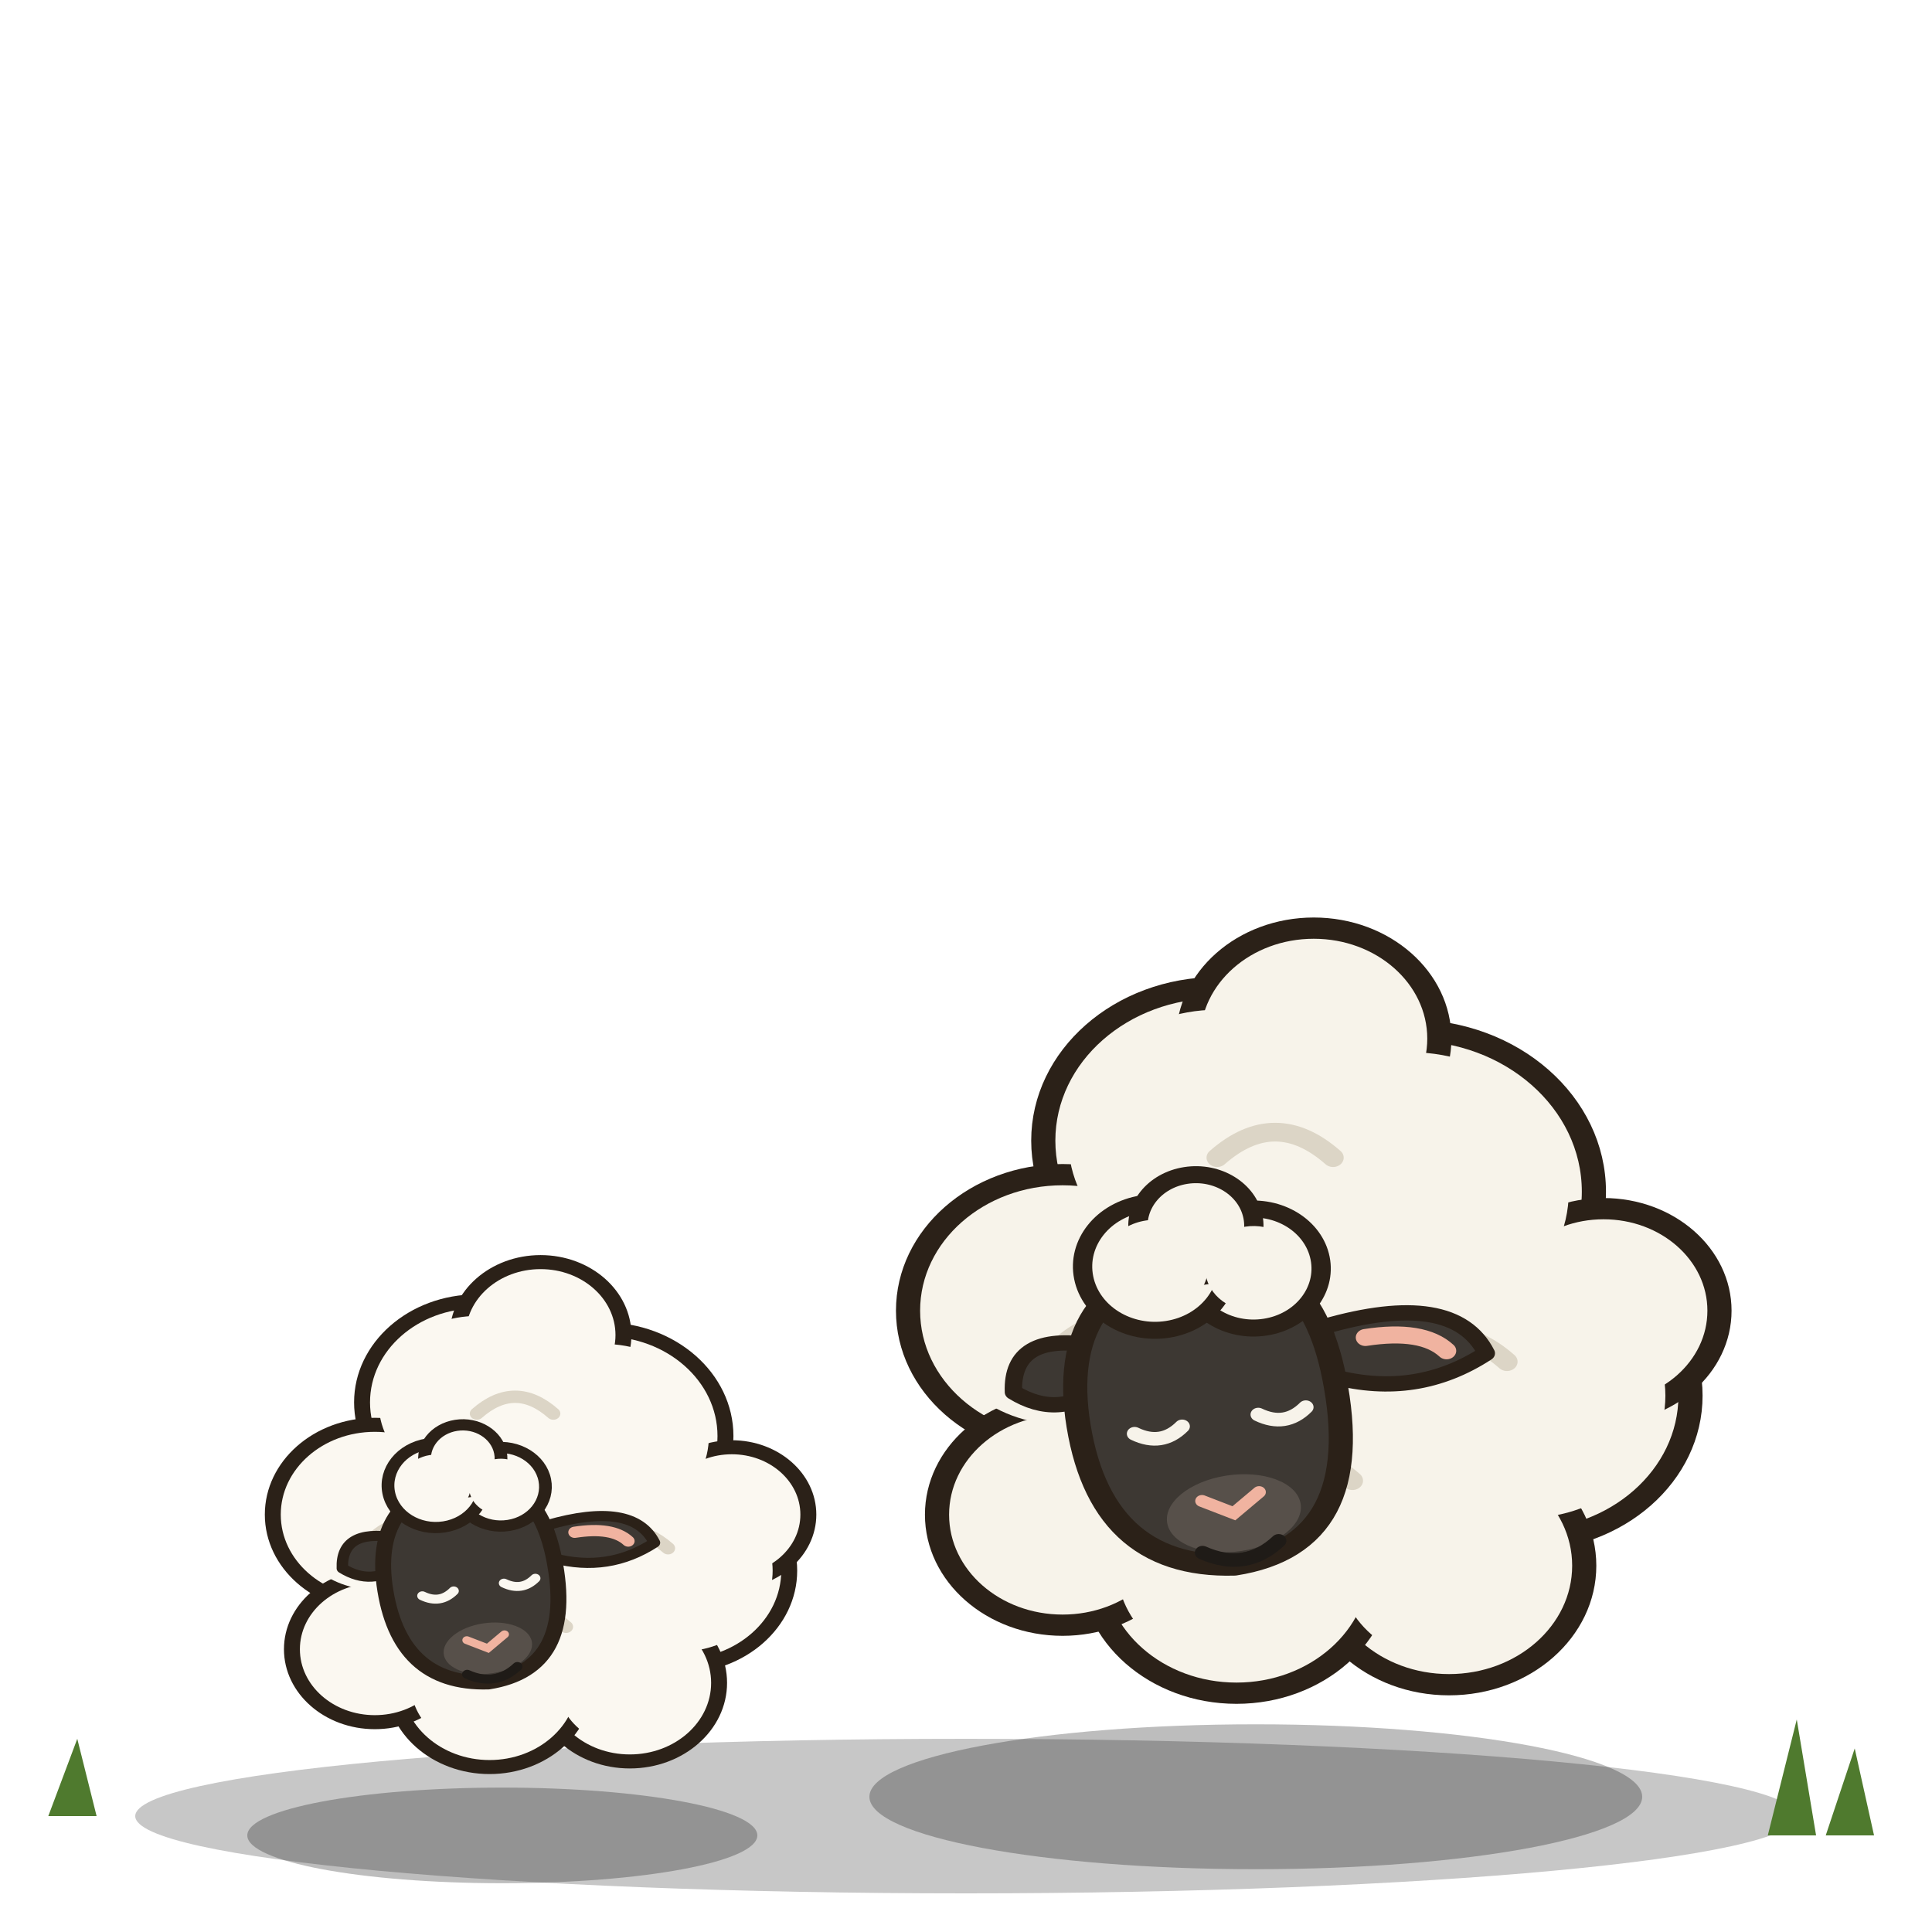
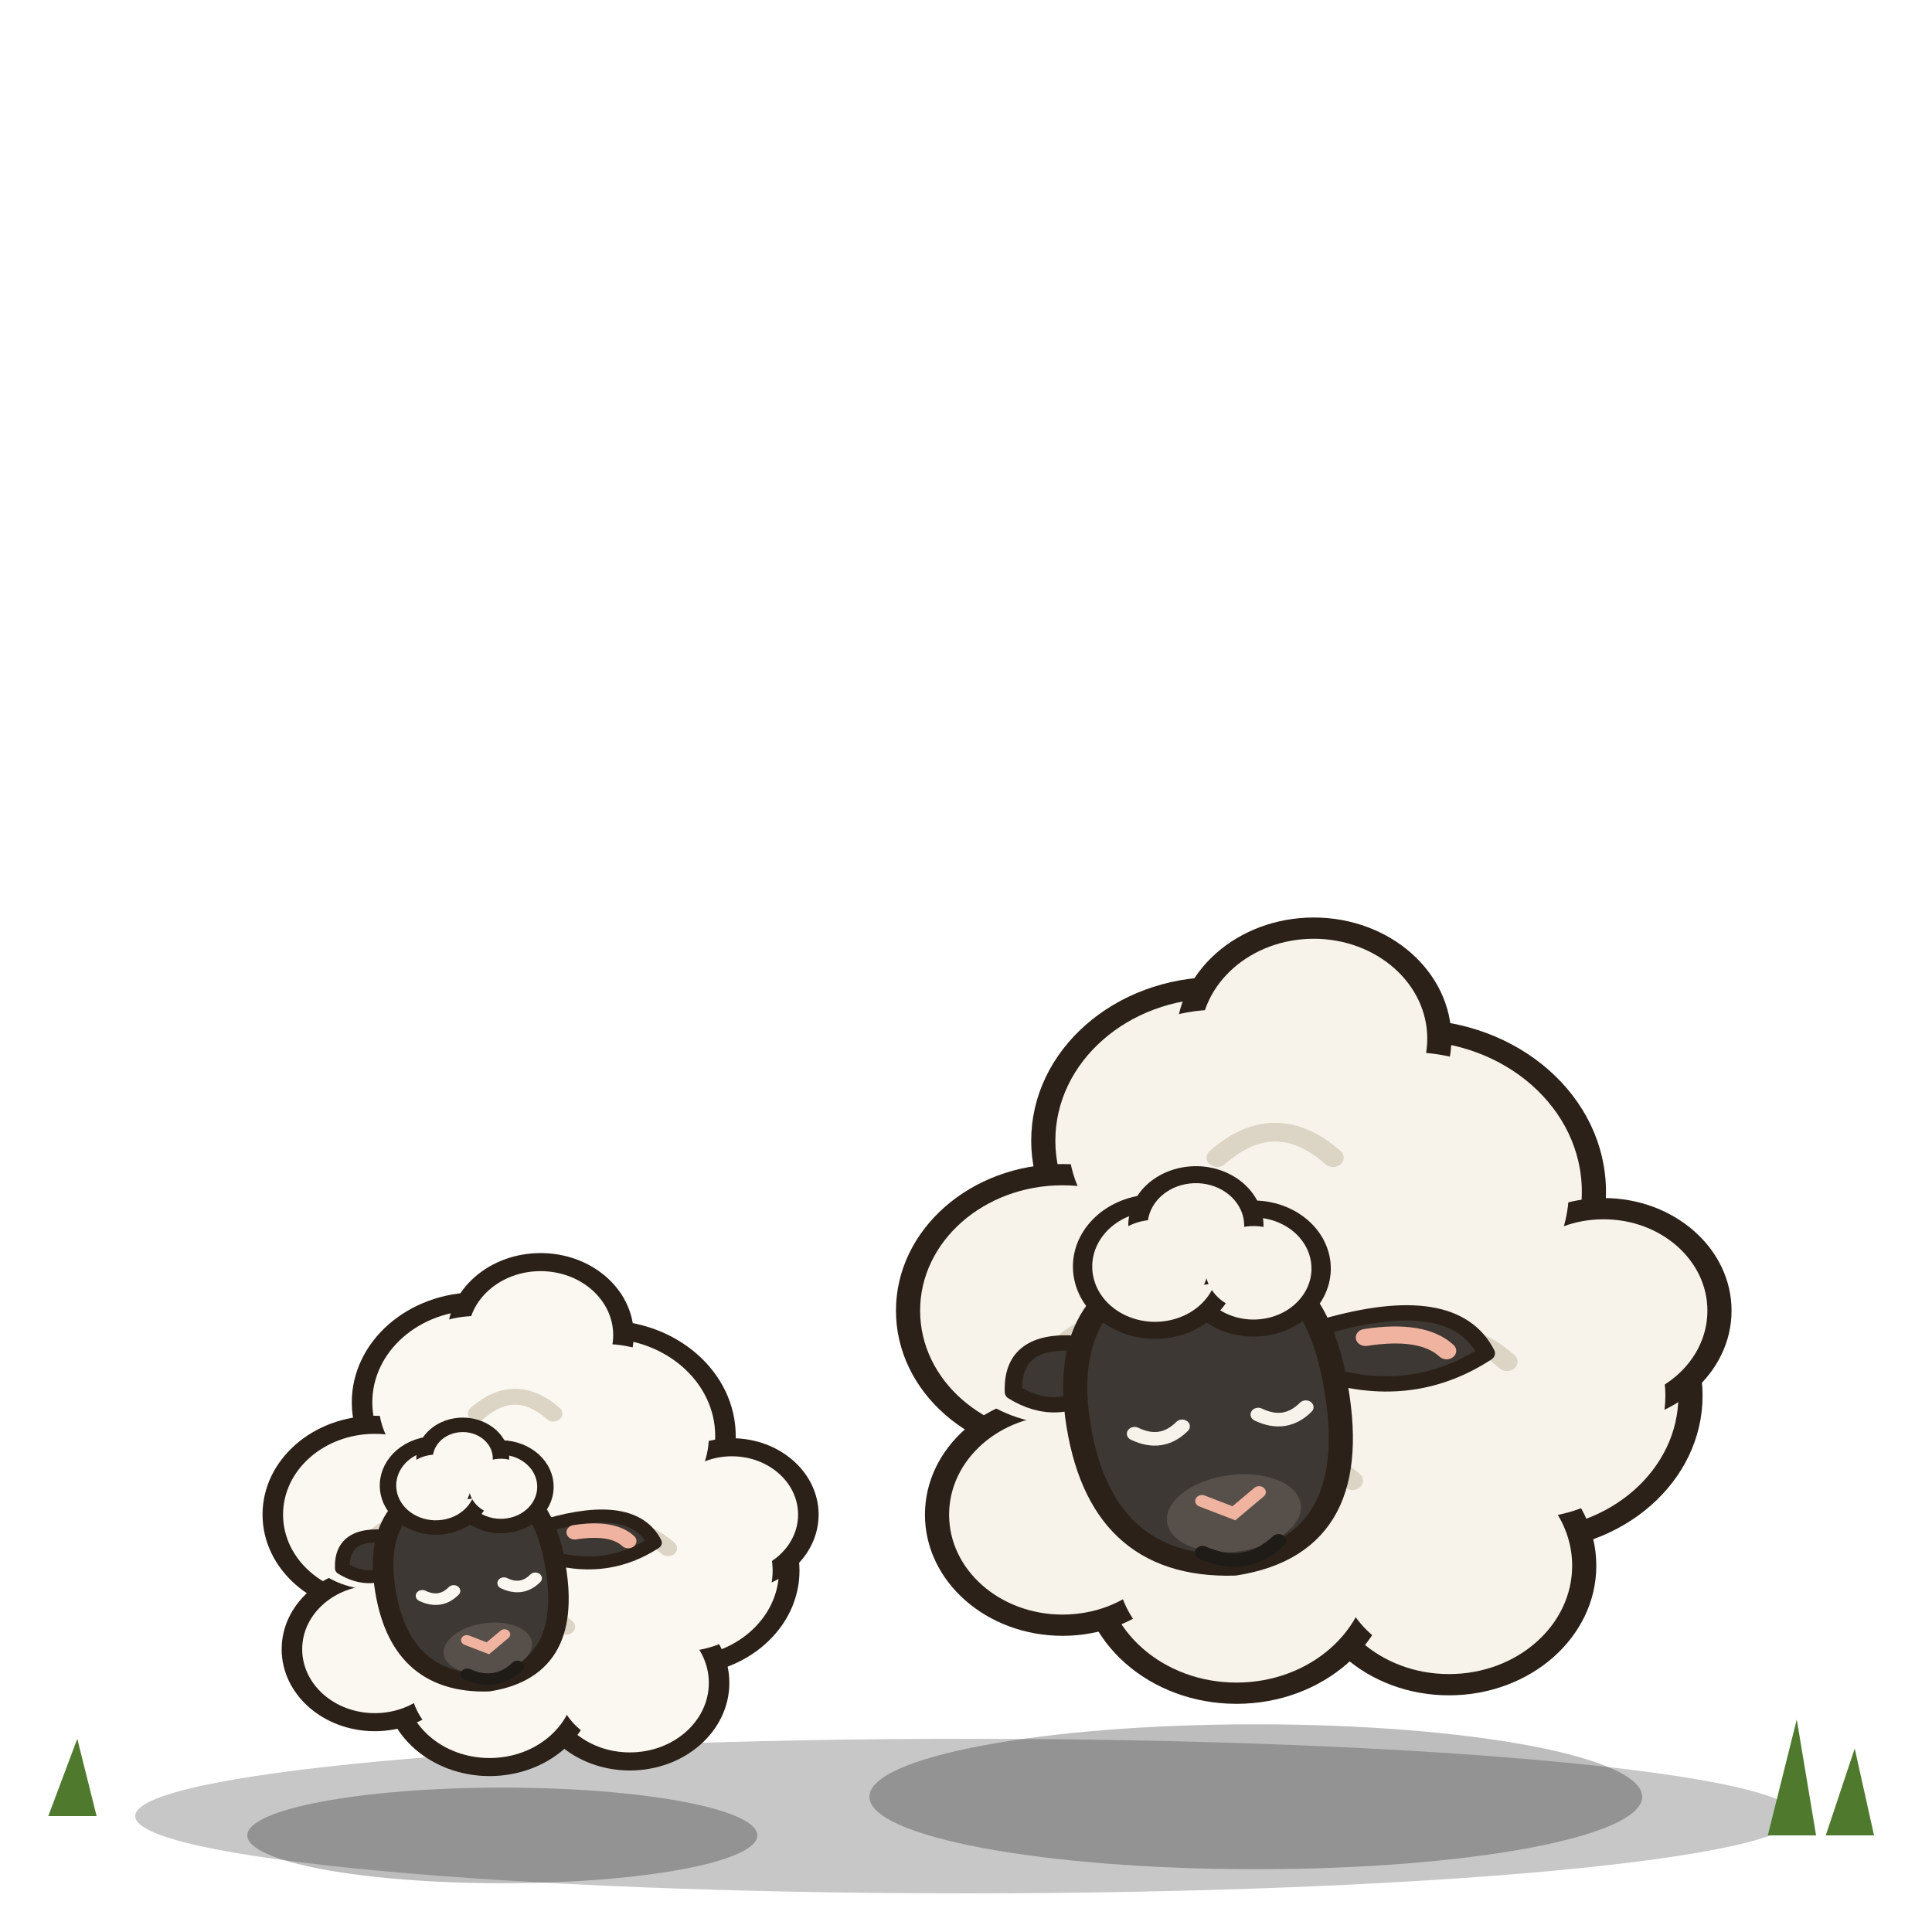
<svg xmlns="http://www.w3.org/2000/svg" width="200" height="200" viewBox="0 0 200 200">
  <defs>
-     <style>.o{stroke:#2b2118;stroke-width:2.5;stroke-linejoin:round;stroke-linecap:round}.i{stroke:#2b2118;stroke-width:1.8;stroke-linejoin:round;stroke-linecap:round}.p{transform-box:fill-box}.up{transform-origin:50% 100%;transform:translateY(16px) scaleY(.88);animation:sb 3.6s ease-in-out infinite alternate}@keyframes sb{to{transform:translateY(15px) scaleY(.91)}}.head{transform:translate(-4px,24px) rotate(10deg)}.fl1,.fl2,.hl1,.hl2{display:none}.z{animation:zz 3.6s ease-out infinite;opacity:0}.z2{animation-delay:1.8s}@keyframes zz{0%{opacity:0;transform:translate(0,0)}20%{opacity:1}100%{opacity:0;transform:translate(8px,-22px)}}.m2 .z2{animation-delay:-0.9s}.m2 .z{animation-delay:-0.9s}.m2 .up{animation-delay:-0.9s}</style>
+     <style>.o{stroke:#2b2118;stroke-width:2.5;stroke-linejoin:round;stroke-linecap:round}.i{stroke:#2b2118;stroke-width:1.8;stroke-linejoin:round;stroke-linecap:round}.p{transform-box:fill-box}.up{transform-origin:50% 100%;transform:translateY(16px) scaleY(.88);animation:sb 3.6s ease-in-out infinite alternate}@keyframes sb{to{transform:translateY(15px) scaleY(.91)}}.head{transform:translate(-4px,24px) rotate(10deg)}.fl1,.fl2,.hl1,.hl2{display:none}.z{animation:zz 3.6s ease-out infinite;opacity:0}.z2{animation-delay:1.8s}@keyframes zz{0%{opacity:0;transform:translate(0,0)}20%{opacity:1}100%{opacity:0;transform:translate(8px,-22px)}}.m2 .z2{animation-delay:-0.9s}.m2 .z{animation-delay:-0.9s}.m2 .up{animation-delay:-0.9s}/*strokefix 작게 줄인 식구(새끼)의 선을 .85배로 — 어미와 같은 결*/.m2 .o{stroke-width:3.22}.m2 .i{stroke-width:2.32}.m2 [stroke-width=".8"]{stroke-width:1.03}.m2 [stroke-width="1.4"]{stroke-width:1.80}.m2 [stroke-width="1.6"]{stroke-width:2.06}.m2 [stroke-width="2"]{stroke-width:2.58}.m2 [stroke-width="2.2"]{stroke-width:2.83}.m2 [stroke-width="2.5"]{stroke-width:3.22}</style>
  </defs>
  <g data-mirror="1" transform="translate(200,0) scale(-1,1)">
    <ellipse cx="100" cy="188" rx="86" ry="8" fill="#000" opacity=".22" />
    <g class="m1" transform="translate(70,186) scale(1) translate(-50,-186)">
      <ellipse cx="50" cy="186" rx="40" ry="7.5" fill="#000" opacity=".26" />
      <g class="p hl1">
        <path class="i" d="M18,160 h8 v26 q0,4 -4,4 q-4,0 -4,-4z" fill="#3d3833" />
      </g>
      <g class="p hl2">
        <path class="i" d="M32,162 h8 v24 q0,4 -4,4 q-4,0 -4,-4z" fill="#3d3833" />
      </g>
      <g class="up">
        <g class="p wool">
          <circle cx="22" cy="146" r="17" fill="#f7f3ea" stroke="#2b2118" stroke-width="2.5" />
          <circle cx="34" cy="122" r="19" fill="#f7f3ea" stroke="#2b2118" stroke-width="2.5" />
          <circle cx="54" cy="116" r="18" fill="#f7f3ea" stroke="#2b2118" stroke-width="2.5" />
          <circle cx="70" cy="136" r="16" fill="#f7f3ea" stroke="#2b2118" stroke-width="2.5" />
          <circle cx="30" cy="166" r="14" fill="#f7f3ea" stroke="#2b2118" stroke-width="2.5" />
          <circle cx="52" cy="166" r="15" fill="#f7f3ea" stroke="#2b2118" stroke-width="2.5" />
          <circle cx="70" cy="160" r="13" fill="#f7f3ea" stroke="#2b2118" stroke-width="2.5" />
          <circle cx="46" cy="144" r="21" fill="#f7f3ea" stroke="#2b2118" stroke-width="2.5" />
          <circle cx="14" cy="136" r="12" fill="#f7f3ea" stroke="#2b2118" stroke-width="2.5" />
          <circle cx="44" cy="104" r="13" fill="#f7f3ea" stroke="#2b2118" stroke-width="2.5" />
          <circle cx="22" cy="146" r="14.4" fill="#f7f3ea" />
          <circle cx="34" cy="122" r="16.4" fill="#f7f3ea" />
          <circle cx="54" cy="116" r="15.4" fill="#f7f3ea" />
          <circle cx="70" cy="136" r="13.4" fill="#f7f3ea" />
          <circle cx="30" cy="166" r="11.4" fill="#f7f3ea" />
          <circle cx="52" cy="166" r="12.4" fill="#f7f3ea" />
          <circle cx="70" cy="160" r="10.4" fill="#f7f3ea" />
          <circle cx="46" cy="144" r="18.4" fill="#f7f3ea" />
          <circle cx="14" cy="136" r="9.4" fill="#f7f3ea" />
          <circle cx="44" cy="104" r="10.4" fill="#f7f3ea" />
          <path d="M24,142 q6,-6 12,0 M42,118 q6,-6 12,0 M40,156 q6,-6 12,0 M60,140 q5,-5 10,0" fill="none" stroke="#dcd5c6" stroke-width="2.2" stroke-linecap="round" />
        </g>
        <g class="p head">
          <g transform="translate(0,-6)">
            <g class="p earL">
              <path class="i" d="M66,110 q-14,-2 -16,6 q8,4 16,0z" fill="#3d3833" />
              <path d="M62,112 q-6,0 -8,3" stroke="#f0b3a0" stroke-width="2" fill="none" stroke-linecap="round" />
            </g>
            <g class="p earR">
              <path class="i" d="M90,108 q8,-3 9,4 q-4,4 -9,1z" fill="#3d3833" />
            </g>
            <path class="o" d="M66,116 q0,-16 12,-16 q14,0 15,16 q1,18 -13,20 q-14,0 -14,-20z" fill="#3d3833" />
            <ellipse cx="79" cy="130" rx="7" ry="4.5" fill="#57504a" />
            <path d="M76,128 l3,2 l3,-2" fill="none" stroke="#f0b3a0" stroke-width="1.4" stroke-linecap="round" />
            <g class="p jaw">
              <path d="M75,134 q4,3 8,0" fill="none" stroke="#1f1b17" stroke-width="1.6" stroke-linecap="round" />
            </g>
            <path d="M69.5,119 q2.5,2 5,0 M82.5,119 q2.5,2 5,0" fill="none" stroke="#f7f3ea" stroke-width="1.6" stroke-linecap="round" />
            <circle cx="72" cy="102" r="7" fill="#f7f3ea" stroke="#2b2118" stroke-width="2" />
            <circle cx="82" cy="100" r="7.5" fill="#f7f3ea" stroke="#2b2118" stroke-width="2" />
            <circle cx="77" cy="96" r="6" fill="#f7f3ea" stroke="#2b2118" stroke-width="2" />
            <circle cx="72" cy="102" r="5" fill="#f7f3ea" />
            <circle cx="82" cy="100" r="5.5" fill="#f7f3ea" />
            <circle cx="77" cy="96" r="4" fill="#f7f3ea" />
          </g>
        </g>
      </g>
      <g class="p fl1">
        <path class="i" d="M54,164 h8 v22 q0,4 -4,4 q-4,0 -4,-4z" fill="#3d3833" />
      </g>
      <g class="p fl2">
        <path class="i" d="M68,164 h8 v22 q0,4 -4,4 q-4,0 -4,-4z" fill="#3d3833" />
      </g>
    </g>
    <g class="m2" transform="translate(148,190) scale(0.66) translate(-50,-186)">
      <ellipse cx="50" cy="186" rx="40" ry="7.5" fill="#000" opacity=".26" />
      <g class="p hl1">
        <path class="i" d="M18,160 h8 v26 q0,4 -4,4 q-4,0 -4,-4z" fill="#3d3833" />
      </g>
      <g class="p hl2">
        <path class="i" d="M32,162 h8 v24 q0,4 -4,4 q-4,0 -4,-4z" fill="#3d3833" />
      </g>
      <g class="up">
        <g class="p wool">
          <circle cx="22" cy="146" r="17" fill="#fbf8f1" stroke="#2b2118" stroke-width="2.5" />
          <circle cx="34" cy="122" r="19" fill="#fbf8f1" stroke="#2b2118" stroke-width="2.5" />
          <circle cx="54" cy="116" r="18" fill="#fbf8f1" stroke="#2b2118" stroke-width="2.5" />
          <circle cx="70" cy="136" r="16" fill="#fbf8f1" stroke="#2b2118" stroke-width="2.5" />
          <circle cx="30" cy="166" r="14" fill="#fbf8f1" stroke="#2b2118" stroke-width="2.5" />
          <circle cx="52" cy="166" r="15" fill="#fbf8f1" stroke="#2b2118" stroke-width="2.5" />
          <circle cx="70" cy="160" r="13" fill="#fbf8f1" stroke="#2b2118" stroke-width="2.5" />
          <circle cx="46" cy="144" r="21" fill="#fbf8f1" stroke="#2b2118" stroke-width="2.5" />
          <circle cx="14" cy="136" r="12" fill="#fbf8f1" stroke="#2b2118" stroke-width="2.5" />
          <circle cx="44" cy="104" r="13" fill="#fbf8f1" stroke="#2b2118" stroke-width="2.5" />
          <circle cx="22" cy="146" r="14.4" fill="#fbf8f1" />
          <circle cx="34" cy="122" r="16.4" fill="#fbf8f1" />
          <circle cx="54" cy="116" r="15.4" fill="#fbf8f1" />
          <circle cx="70" cy="136" r="13.4" fill="#fbf8f1" />
          <circle cx="30" cy="166" r="11.4" fill="#fbf8f1" />
          <circle cx="52" cy="166" r="12.4" fill="#fbf8f1" />
          <circle cx="70" cy="160" r="10.4" fill="#fbf8f1" />
          <circle cx="46" cy="144" r="18.4" fill="#fbf8f1" />
          <circle cx="14" cy="136" r="9.4" fill="#fbf8f1" />
          <circle cx="44" cy="104" r="10.4" fill="#fbf8f1" />
          <path d="M24,142 q6,-6 12,0 M42,118 q6,-6 12,0 M40,156 q6,-6 12,0 M60,140 q5,-5 10,0" fill="none" stroke="#dcd5c6" stroke-width="2.2" stroke-linecap="round" />
        </g>
        <g class="p head">
          <g transform="translate(0,-6)">
            <g class="p earL">
              <path class="i" d="M66,110 q-14,-2 -16,6 q8,4 16,0z" fill="#3d3833" />
              <path d="M62,112 q-6,0 -8,3" stroke="#f0b3a0" stroke-width="2" fill="none" stroke-linecap="round" />
            </g>
            <g class="p earR">
              <path class="i" d="M90,108 q8,-3 9,4 q-4,4 -9,1z" fill="#3d3833" />
            </g>
            <path class="o" d="M66,116 q0,-16 12,-16 q14,0 15,16 q1,18 -13,20 q-14,0 -14,-20z" fill="#3d3833" />
            <ellipse cx="79" cy="130" rx="7" ry="4.5" fill="#57504a" />
            <path d="M76,128 l3,2 l3,-2" fill="none" stroke="#f0b3a0" stroke-width="1.4" stroke-linecap="round" />
            <g class="p jaw">
              <path d="M75,134 q4,3 8,0" fill="none" stroke="#1f1b17" stroke-width="1.6" stroke-linecap="round" />
            </g>
            <path d="M69.5,119 q2.5,2 5,0 M82.5,119 q2.5,2 5,0" fill="none" stroke="#fbf8f1" stroke-width="1.6" stroke-linecap="round" />
            <circle cx="72" cy="102" r="7" fill="#fbf8f1" stroke="#2b2118" stroke-width="2" />
            <circle cx="82" cy="100" r="7.5" fill="#fbf8f1" stroke="#2b2118" stroke-width="2" />
            <circle cx="77" cy="96" r="6" fill="#fbf8f1" stroke="#2b2118" stroke-width="2" />
            <circle cx="72" cy="102" r="5" fill="#fbf8f1" />
            <circle cx="82" cy="100" r="5.5" fill="#fbf8f1" />
            <circle cx="77" cy="96" r="4" fill="#fbf8f1" />
          </g>
        </g>
      </g>
      <g class="p fl1">
        <path class="i" d="M54,164 h8 v22 q0,4 -4,4 q-4,0 -4,-4z" fill="#3d3833" />
      </g>
      <g class="p fl2">
        <path class="i" d="M68,164 h8 v22 q0,4 -4,4 q-4,0 -4,-4z" fill="#3d3833" />
      </g>
    </g>
    <g fill="#4f7a2e">
      <path d="M6,190 l2,-9 l3,9z M12,190 l2,-12 l3,12z M190,188 l2,-8 l3,8z" />
    </g>
    <g transform="translate(70,-6)">
      <g font-family="sans-serif" font-weight="800" fill="#eaf2ff" stroke="#2b2118" stroke-width=".8">
        <g transform="translate(174,0) scale(-1,1)">
          <text class="z" x="84" y="112" font-size="11">z</text>
        </g>
        <g transform="translate(186,0) scale(-1,1)">
          <text class="z z2" x="90" y="104" font-size="8">z</text>
        </g>
      </g>
    </g>
  </g>
</svg>
